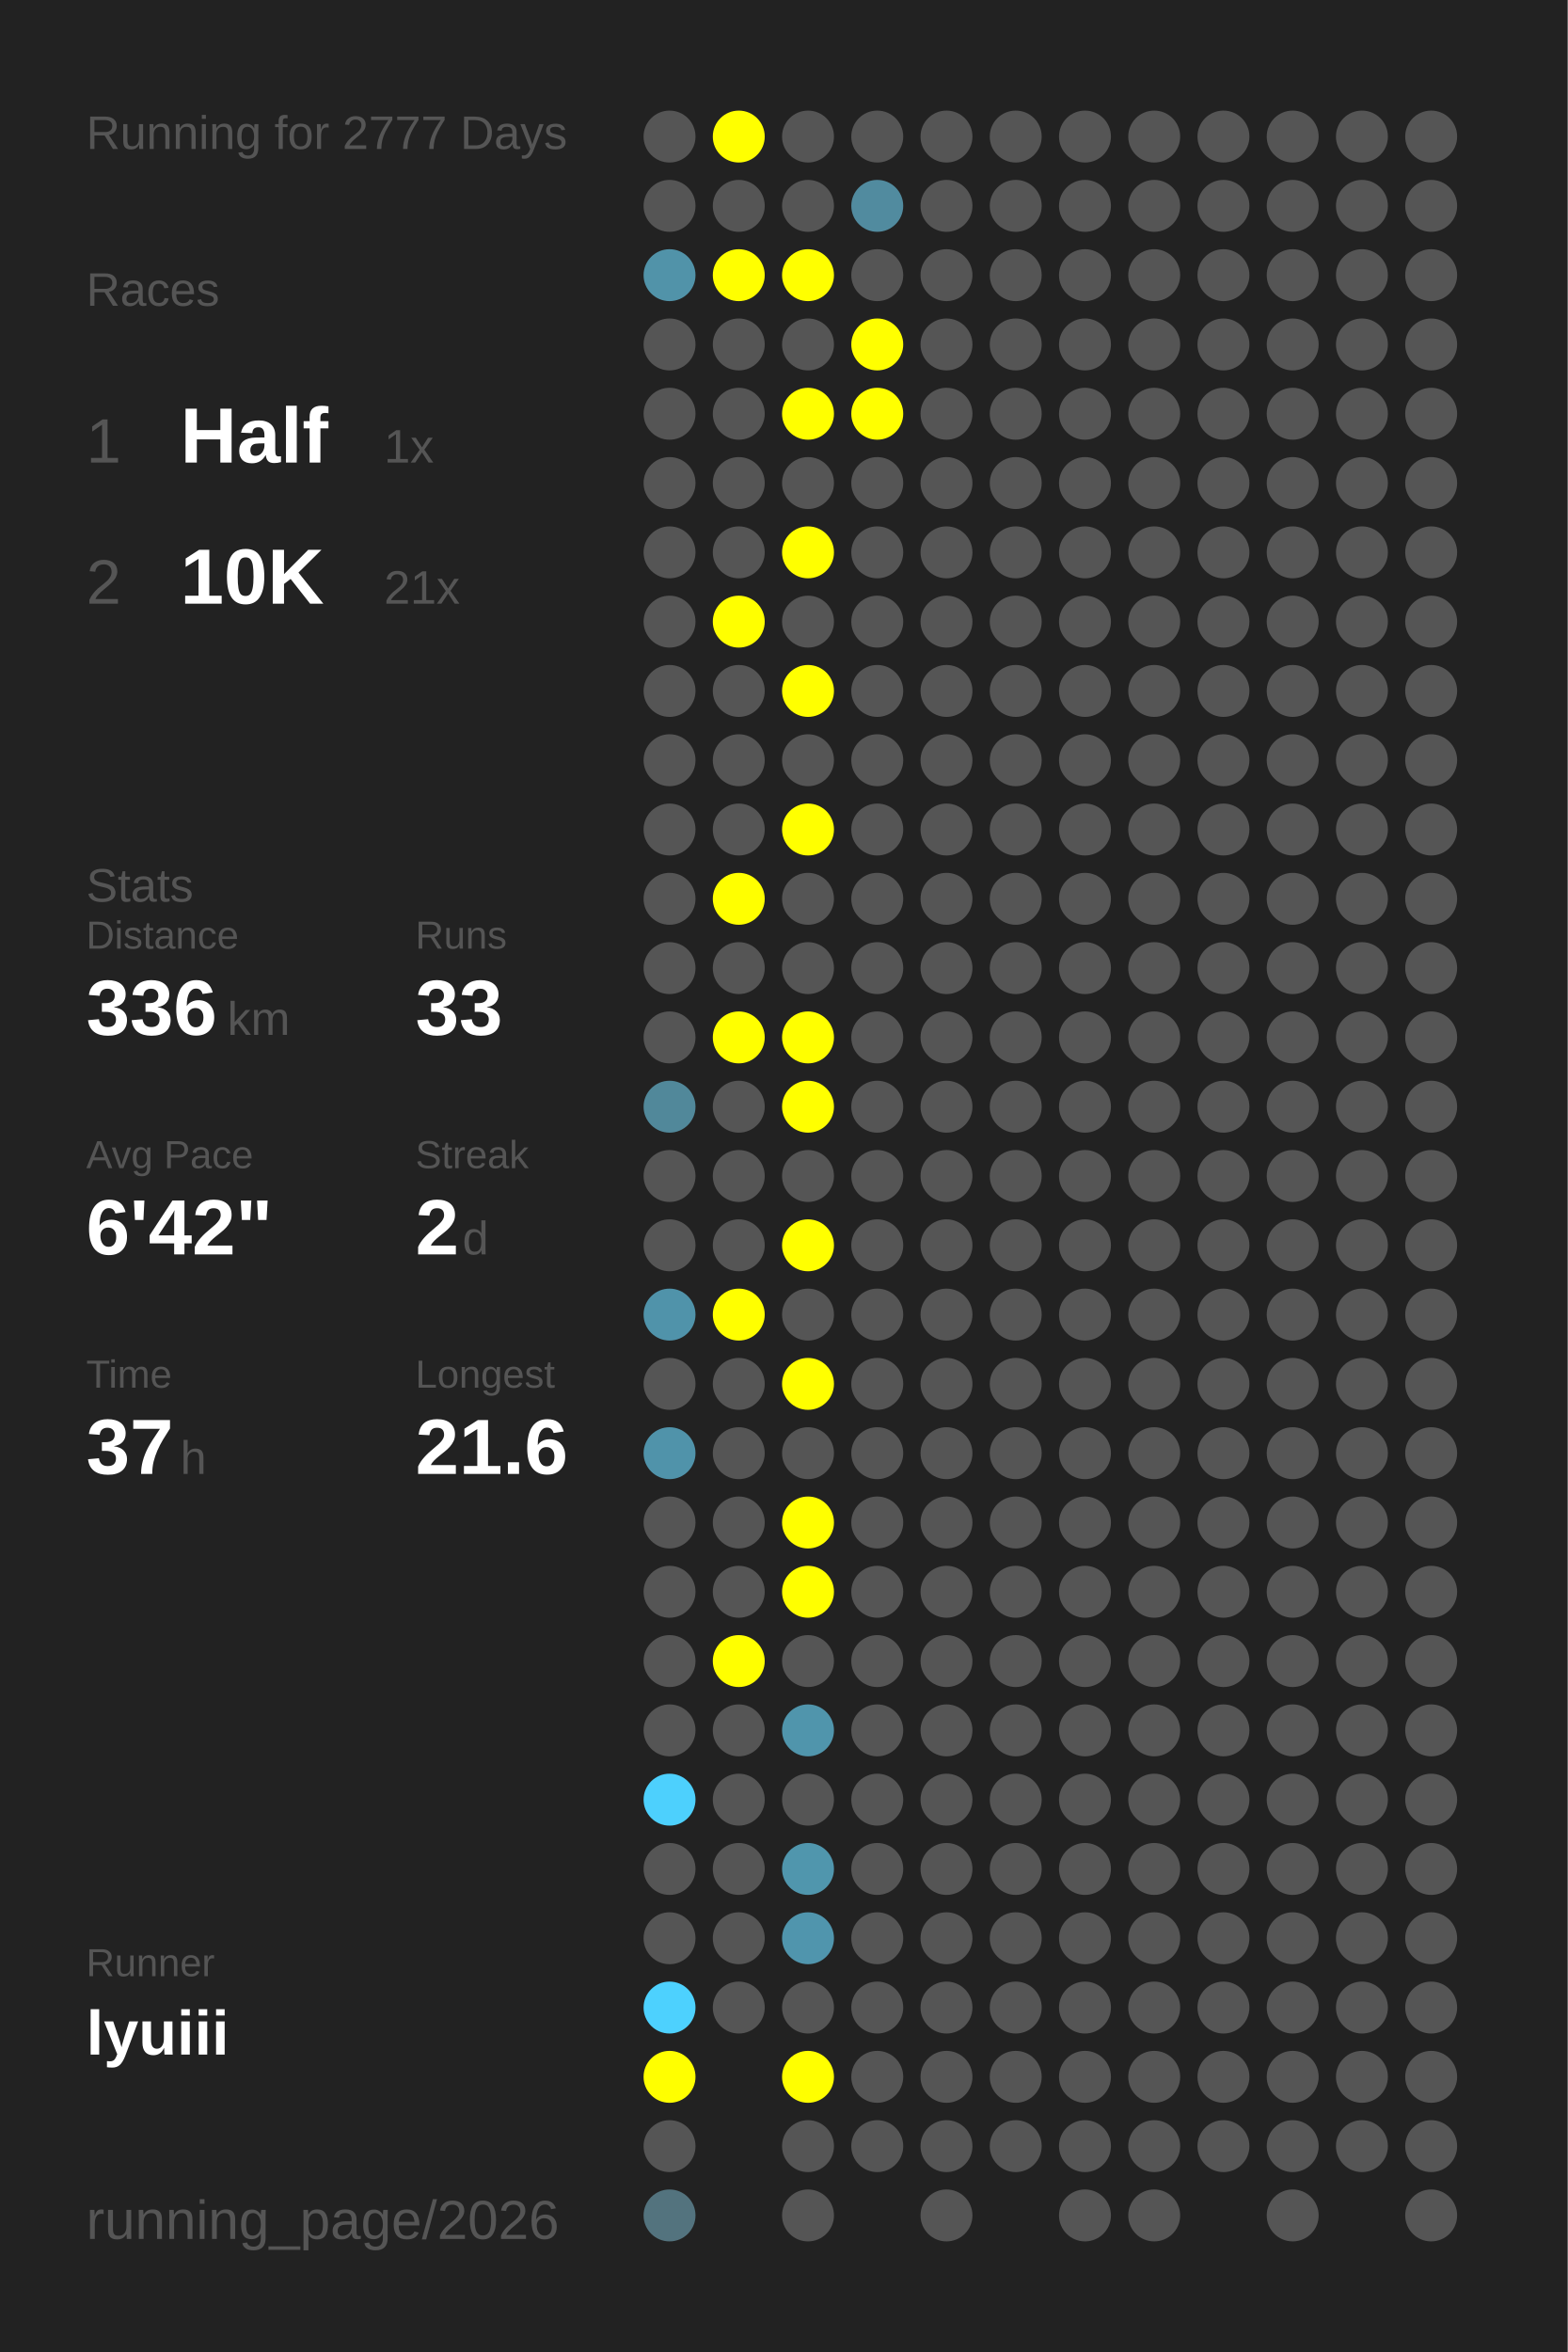
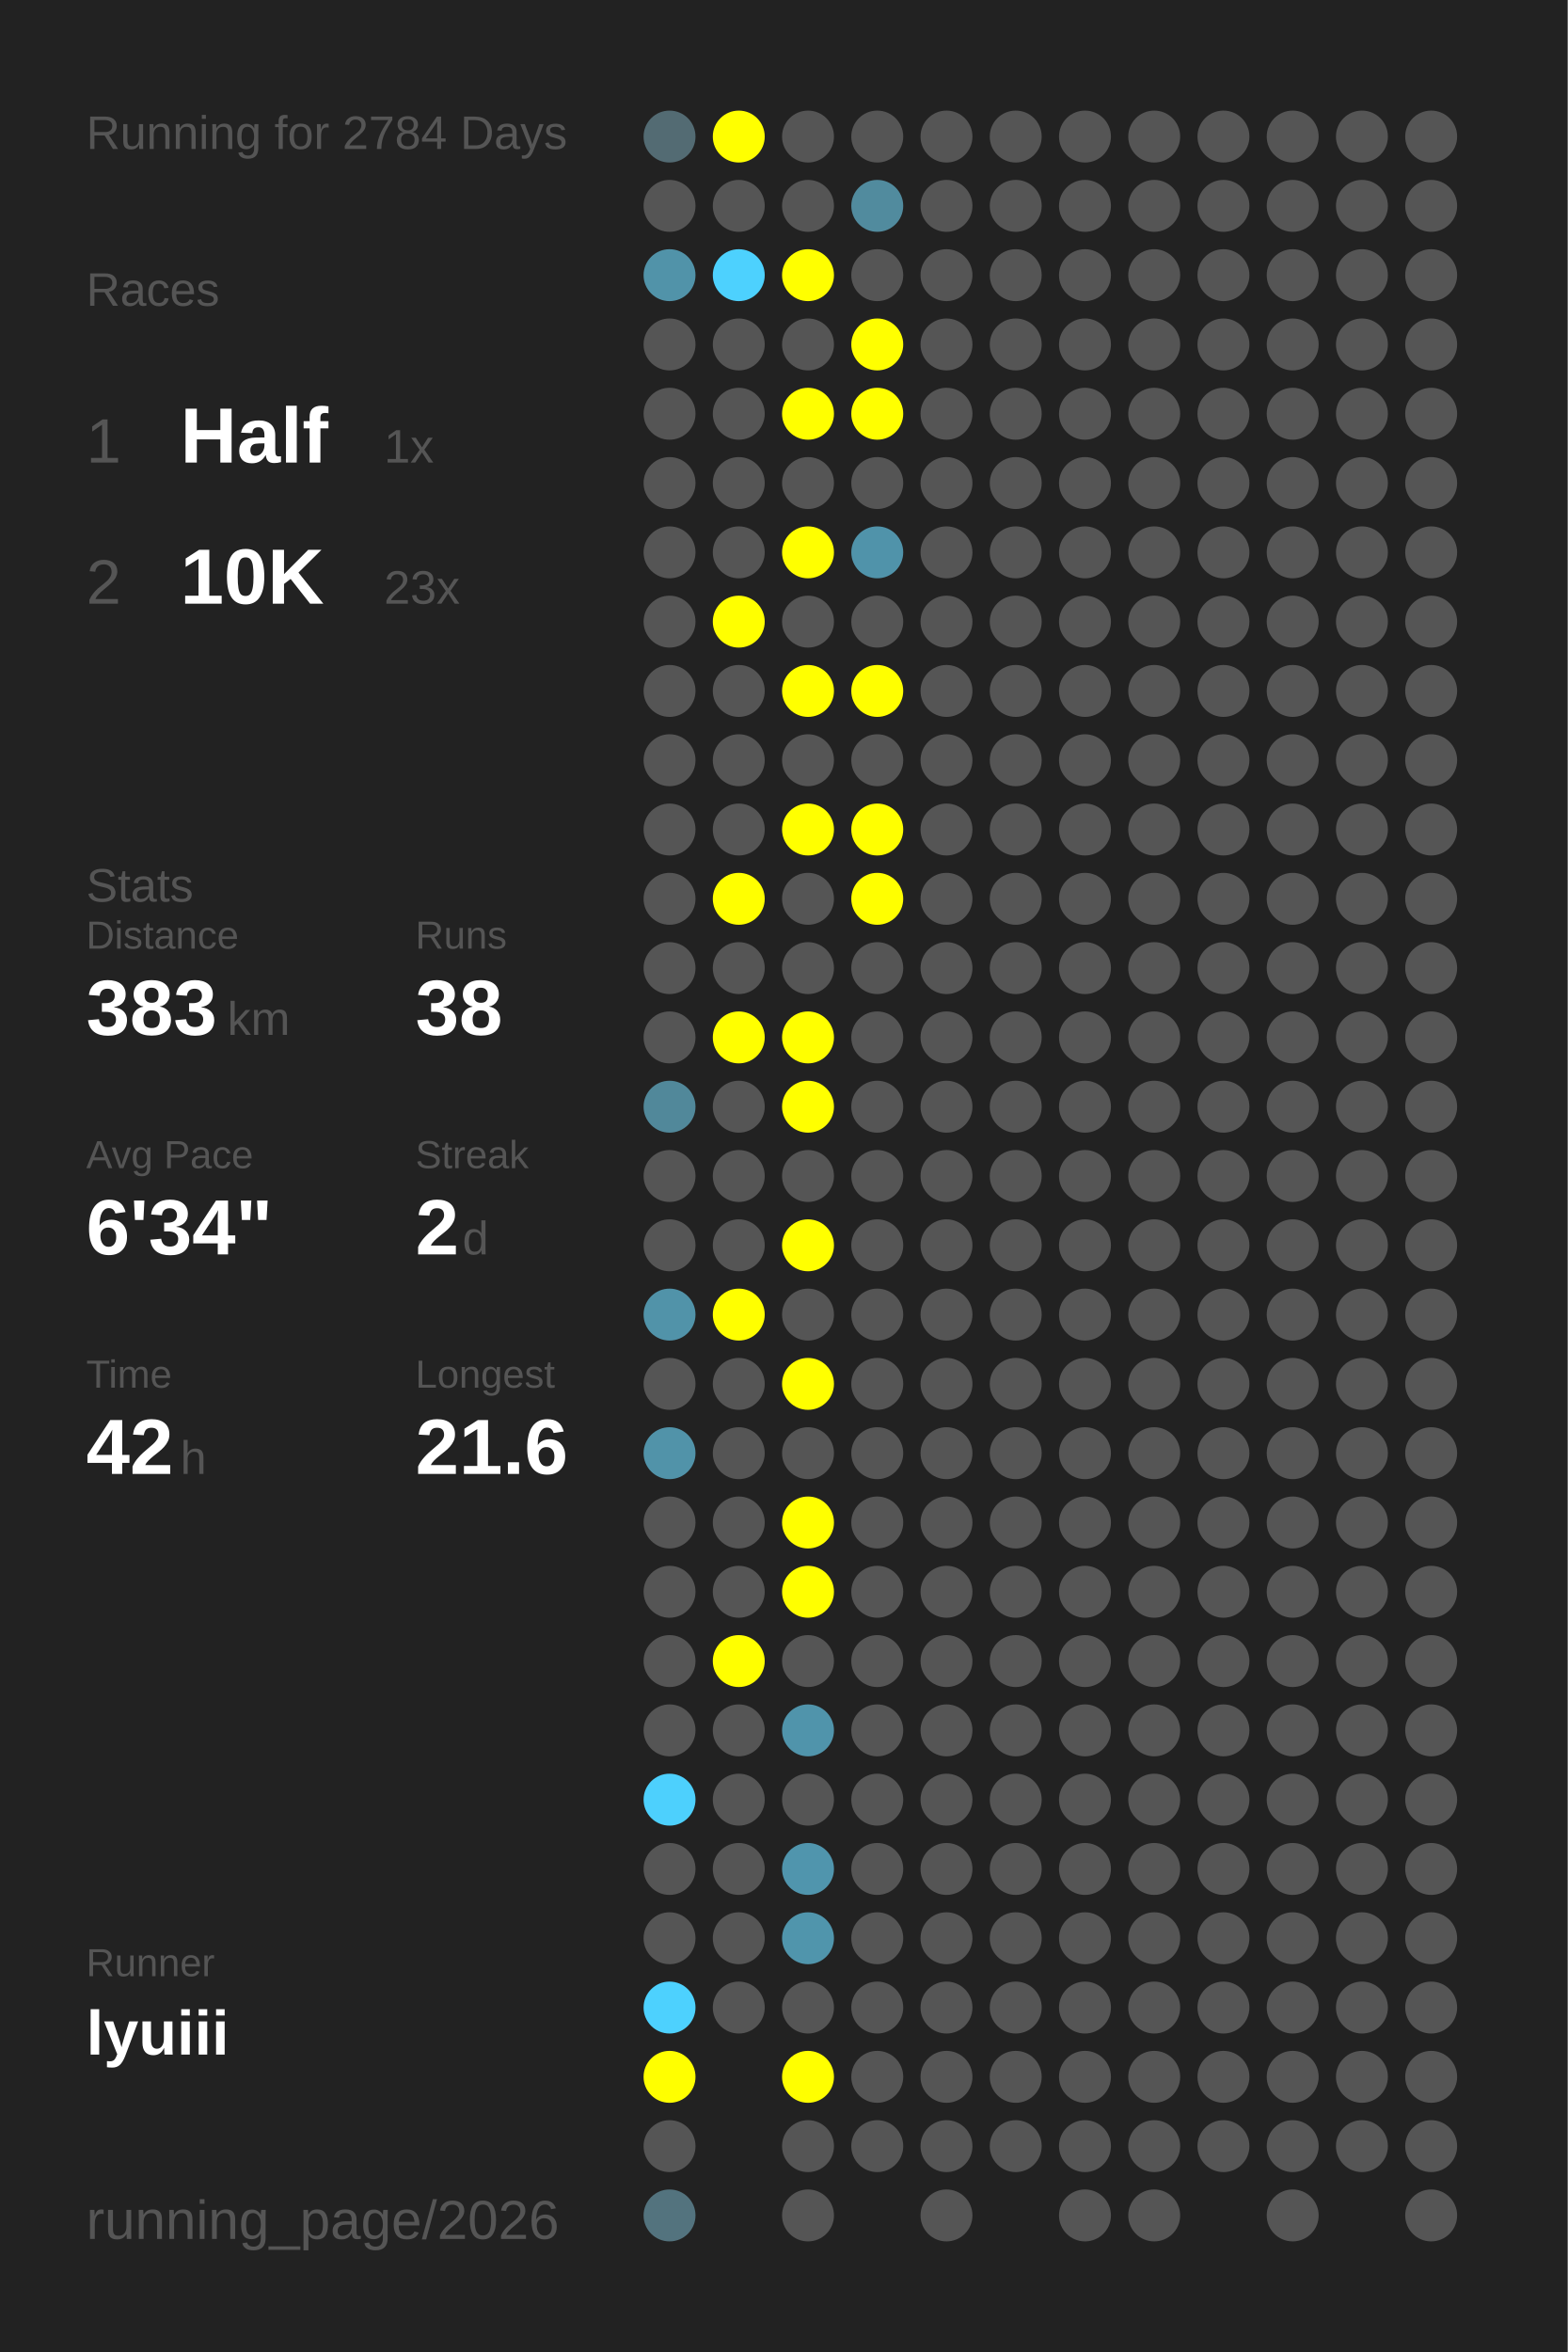
<svg xmlns="http://www.w3.org/2000/svg" baseProfile="full" height="300mm" version="1.1" viewBox="0,0,200,300" width="200mm">
  <defs />
  <rect fill="#222222" height="300" width="200" x="0" y="0" />
-   <text fill="#555555" style="font-size:6px; font-family:Arial;" x="11" y="19">Running for 2777 Days</text>
+   <text fill="#555555" style="font-size:6px; font-family:Arial;" x="11" y="19">Running for 2784 Days</text>
  <text fill="#555555" style="font-size:6px; font-family:Arial;" x="11" y="39">Races</text>
  <text fill="#555555" style="font-size:8px; font-family:Arial;" x="11" y="59">1</text>
  <text fill="#FFFFFF" style="font-size:10px; font-family:Arial; font-weight:bold;" x="23" y="59">Half</text>
  <text fill="#555555" style="font-size:6px; font-family:Arial;" x="49" y="59">1x</text>
  <text fill="#555555" style="font-size:8px; font-family:Arial;" x="11" y="77">2</text>
  <text fill="#FFFFFF" style="font-size:10px; font-family:Arial; font-weight:bold;" x="23" y="77">10K</text>
-   <text fill="#555555" style="font-size:6px; font-family:Arial;" x="49" y="77">21x</text>
+   <text fill="#555555" style="font-size:6px; font-family:Arial;" x="49" y="77">23x</text>
  <text fill="#555555" style="font-size:6px; font-family:Arial;" x="11" y="115">Stats</text>
  <text fill="#555555" style="font-size:5px; font-family:Arial;" x="11" y="121">Distance</text>
-   <text fill="#FFFFFF" style="font-size:10px; font-family:Arial; font-weight:bold;" x="11" y="132">336</text>
+   <text fill="#FFFFFF" style="font-size:10px; font-family:Arial; font-weight:bold;" x="11" y="132">383</text>
  <text fill="#555555" style="font-size:6px; font-family:Arial;" x="29" y="132">km</text>
  <text fill="#555555" style="font-size:5px; font-family:Arial;" x="53" y="121">Runs</text>
-   <text fill="#FFFFFF" style="font-size:10px; font-family:Arial; font-weight:bold;" x="53" y="132">33</text>
+   <text fill="#FFFFFF" style="font-size:10px; font-family:Arial; font-weight:bold;" x="53" y="132">38</text>
  <text fill="#555555" style="font-size:5px; font-family:Arial;" x="11" y="149">Avg Pace</text>
-   <text fill="#FFFFFF" style="font-size:10px; font-family:Arial; font-weight:bold;" x="11" y="160">6'42"</text>
+   <text fill="#FFFFFF" style="font-size:10px; font-family:Arial; font-weight:bold;" x="11" y="160">6'34"</text>
  <text fill="#555555" style="font-size:5px; font-family:Arial;" x="53" y="149">Streak</text>
  <text fill="#FFFFFF" style="font-size:10px; font-family:Arial; font-weight:bold;" x="53" y="160">2</text>
  <text fill="#555555" style="font-size:6px; font-family:Arial;" x="59" y="160">d</text>
  <text fill="#555555" style="font-size:5px; font-family:Arial;" x="11" y="177">Time</text>
-   <text fill="#FFFFFF" style="font-size:10px; font-family:Arial; font-weight:bold;" x="11" y="188">37</text>
+   <text fill="#FFFFFF" style="font-size:10px; font-family:Arial; font-weight:bold;" x="11" y="188">42</text>
  <text fill="#555555" style="font-size:6px; font-family:Arial;" x="23" y="188">h</text>
  <text fill="#555555" style="font-size:5px; font-family:Arial;" x="53" y="177">Longest</text>
  <text fill="#FFFFFF" style="font-size:10px; font-family:Arial; font-weight:bold;" x="53" y="188">21.6</text>
  <text fill="#555555" style="font-size:5px; font-family:Arial;" x="11" y="252.065">Runner</text>
  <text fill="#FFFFFF" style="font-size:8px; font-family:Arial; font-weight:bold;" x="11" y="262.065">lyuiii</text>
  <text fill="#555555" style="font-size:7px; font-family:Arial;" x="11" y="285.581">running_page/2026</text>
-   <circle cx="85.417" cy="17.419" fill="#555555" r="3.312" />
+   <circle cx="85.417" cy="17.419" fill="#536b73" r="3.312" />
  <circle cx="85.417" cy="26.258" fill="#555555" r="3.312" />
  <circle cx="85.417" cy="35.097" fill="#5193a9" r="3.312" />
  <circle cx="85.417" cy="43.935" fill="#555555" r="3.312" />
  <circle cx="85.417" cy="52.774" fill="#555555" r="3.312" />
  <circle cx="85.417" cy="61.613" fill="#555555" r="3.312" />
  <circle cx="85.417" cy="70.452" fill="#555555" r="3.312" />
  <circle cx="85.417" cy="79.29" fill="#555555" r="3.312" />
  <circle cx="85.417" cy="88.129" fill="#555555" r="3.312" />
  <circle cx="85.417" cy="96.968" fill="#555555" r="3.312" />
  <circle cx="85.417" cy="105.806" fill="#555555" r="3.312" />
  <circle cx="85.417" cy="114.645" fill="#555555" r="3.312" />
  <circle cx="85.417" cy="123.484" fill="#555555" r="3.312" />
  <circle cx="85.417" cy="132.323" fill="#555555" r="3.312" />
  <circle cx="85.417" cy="141.161" fill="#51889a" r="3.312" />
  <circle cx="85.417" cy="150" fill="#555555" r="3.312" />
  <circle cx="85.417" cy="158.839" fill="#555555" r="3.312" />
-   <circle cx="85.417" cy="167.677" fill="#5093aa" r="3.312" />
+   <circle cx="85.417" cy="167.677" fill="#5193a9" r="3.312" />
  <circle cx="85.417" cy="176.516" fill="#555555" r="3.312" />
-   <circle cx="85.417" cy="185.355" fill="#5093aa" r="3.312" />
+   <circle cx="85.417" cy="185.355" fill="#5193a9" r="3.312" />
  <circle cx="85.417" cy="194.194" fill="#555555" r="3.312" />
  <circle cx="85.417" cy="203.032" fill="#555555" r="3.312" />
  <circle cx="85.417" cy="211.871" fill="#555555" r="3.312" />
  <circle cx="85.417" cy="220.71" fill="#555555" r="3.312" />
  <circle cx="85.417" cy="229.548" fill="#4dd0fd" r="3.312" />
  <circle cx="85.417" cy="238.387" fill="#555555" r="3.312" />
  <circle cx="85.417" cy="247.226" fill="#555555" r="3.312" />
  <circle cx="85.417" cy="256.065" fill="#4dd1fe" r="3.312" />
  <circle cx="85.417" cy="264.903" fill="#FFFF00" r="3.312" />
  <circle cx="85.417" cy="273.742" fill="#555555" r="3.312" />
  <circle cx="85.417" cy="282.581" fill="#53737e" r="3.312" />
  <circle cx="94.25" cy="17.419" fill="#FFFF00" r="3.312" />
  <circle cx="94.25" cy="26.258" fill="#555555" r="3.312" />
-   <circle cx="94.25" cy="35.097" fill="#FFFF00" r="3.312" />
+   <circle cx="94.25" cy="35.097" fill="#4dd1fe" r="3.312" />
  <circle cx="94.25" cy="43.935" fill="#555555" r="3.312" />
  <circle cx="94.25" cy="52.774" fill="#555555" r="3.312" />
  <circle cx="94.25" cy="61.613" fill="#555555" r="3.312" />
  <circle cx="94.25" cy="70.452" fill="#555555" r="3.312" />
  <circle cx="94.25" cy="79.29" fill="#FFFF00" r="3.312" />
  <circle cx="94.25" cy="88.129" fill="#555555" r="3.312" />
  <circle cx="94.25" cy="96.968" fill="#555555" r="3.312" />
  <circle cx="94.25" cy="105.806" fill="#555555" r="3.312" />
  <circle cx="94.25" cy="114.645" fill="#FFFF00" r="3.312" />
  <circle cx="94.25" cy="123.484" fill="#555555" r="3.312" />
  <circle cx="94.25" cy="132.323" fill="#FFFF00" r="3.312" />
  <circle cx="94.25" cy="141.161" fill="#555555" r="3.312" />
  <circle cx="94.25" cy="150" fill="#555555" r="3.312" />
  <circle cx="94.25" cy="158.839" fill="#555555" r="3.312" />
  <circle cx="94.25" cy="167.677" fill="#FFFF00" r="3.312" />
  <circle cx="94.25" cy="176.516" fill="#555555" r="3.312" />
  <circle cx="94.25" cy="185.355" fill="#555555" r="3.312" />
  <circle cx="94.25" cy="194.194" fill="#555555" r="3.312" />
  <circle cx="94.25" cy="203.032" fill="#555555" r="3.312" />
  <circle cx="94.25" cy="211.871" fill="#FFFF00" r="3.312" />
  <circle cx="94.25" cy="220.71" fill="#555555" r="3.312" />
  <circle cx="94.25" cy="229.548" fill="#555555" r="3.312" />
  <circle cx="94.25" cy="238.387" fill="#555555" r="3.312" />
  <circle cx="94.25" cy="247.226" fill="#555555" r="3.312" />
  <circle cx="94.25" cy="256.065" fill="#555555" r="3.312" />
  <circle cx="103.083" cy="17.419" fill="#555555" r="3.312" />
  <circle cx="103.083" cy="26.258" fill="#555555" r="3.312" />
  <circle cx="103.083" cy="35.097" fill="#FFFF00" r="3.312" />
  <circle cx="103.083" cy="43.935" fill="#555555" r="3.312" />
  <circle cx="103.083" cy="52.774" fill="#FFFF00" r="3.312" />
  <circle cx="103.083" cy="61.613" fill="#555555" r="3.312" />
  <circle cx="103.083" cy="70.452" fill="#FFFF00" r="3.312" />
  <circle cx="103.083" cy="79.29" fill="#555555" r="3.312" />
  <circle cx="103.083" cy="88.129" fill="#FFFF00" r="3.312" />
  <circle cx="103.083" cy="96.968" fill="#555555" r="3.312" />
  <circle cx="103.083" cy="105.806" fill="#FFFF00" r="3.312" />
  <circle cx="103.083" cy="114.645" fill="#555555" r="3.312" />
  <circle cx="103.083" cy="123.484" fill="#555555" r="3.312" />
  <circle cx="103.083" cy="132.323" fill="#FFFF00" r="3.312" />
  <circle cx="103.083" cy="141.161" fill="#FFFF00" r="3.312" />
  <circle cx="103.083" cy="150" fill="#555555" r="3.312" />
  <circle cx="103.083" cy="158.839" fill="#FFFF00" r="3.312" />
  <circle cx="103.083" cy="167.677" fill="#555555" r="3.312" />
  <circle cx="103.083" cy="176.516" fill="#FFFF00" r="3.312" />
  <circle cx="103.083" cy="185.355" fill="#555555" r="3.312" />
  <circle cx="103.083" cy="194.194" fill="#FFFF00" r="3.312" />
  <circle cx="103.083" cy="203.032" fill="#FFFF00" r="3.312" />
  <circle cx="103.083" cy="211.871" fill="#555555" r="3.312" />
-   <circle cx="103.083" cy="220.71" fill="#5095ac" r="3.312" />
+   <circle cx="103.083" cy="220.71" fill="#5094ab" r="3.312" />
  <circle cx="103.083" cy="229.548" fill="#555555" r="3.312" />
-   <circle cx="103.083" cy="238.387" fill="#5096ad" r="3.312" />
-   <circle cx="103.083" cy="247.226" fill="#5095ad" r="3.312" />
+   <circle cx="103.083" cy="238.387" fill="#5095ad" r="3.312" />
+   <circle cx="103.083" cy="247.226" fill="#5095ac" r="3.312" />
  <circle cx="103.083" cy="256.065" fill="#555555" r="3.312" />
  <circle cx="103.083" cy="264.903" fill="#FFFF00" r="3.312" />
  <circle cx="103.083" cy="273.742" fill="#555555" r="3.312" />
  <circle cx="103.083" cy="282.581" fill="#555555" r="3.312" />
  <circle cx="111.917" cy="17.419" fill="#555555" r="3.312" />
-   <circle cx="111.917" cy="26.258" fill="#518b9f" r="3.312" />
+   <circle cx="111.917" cy="26.258" fill="#518b9e" r="3.312" />
  <circle cx="111.917" cy="35.097" fill="#555555" r="3.312" />
  <circle cx="111.917" cy="43.935" fill="#FFFF00" r="3.312" />
  <circle cx="111.917" cy="52.774" fill="#FFFF00" r="3.312" />
  <circle cx="111.917" cy="61.613" fill="#555555" r="3.312" />
-   <circle cx="111.917" cy="70.452" fill="#555555" r="3.312" />
+   <circle cx="111.917" cy="70.452" fill="#5093aa" r="3.312" />
  <circle cx="111.917" cy="79.29" fill="#555555" r="3.312" />
-   <circle cx="111.917" cy="88.129" fill="#555555" r="3.312" />
+   <circle cx="111.917" cy="88.129" fill="#FFFF00" r="3.312" />
  <circle cx="111.917" cy="96.968" fill="#555555" r="3.312" />
-   <circle cx="111.917" cy="105.806" fill="#555555" r="3.312" />
-   <circle cx="111.917" cy="114.645" fill="#555555" r="3.312" />
+   <circle cx="111.917" cy="105.806" fill="#FFFF00" r="3.312" />
+   <circle cx="111.917" cy="114.645" fill="#FFFF00" r="3.312" />
  <circle cx="111.917" cy="123.484" fill="#555555" r="3.312" />
  <circle cx="111.917" cy="132.323" fill="#555555" r="3.312" />
  <circle cx="111.917" cy="141.161" fill="#555555" r="3.312" />
  <circle cx="111.917" cy="150" fill="#555555" r="3.312" />
  <circle cx="111.917" cy="158.839" fill="#555555" r="3.312" />
  <circle cx="111.917" cy="167.677" fill="#555555" r="3.312" />
  <circle cx="111.917" cy="176.516" fill="#555555" r="3.312" />
  <circle cx="111.917" cy="185.355" fill="#555555" r="3.312" />
  <circle cx="111.917" cy="194.194" fill="#555555" r="3.312" />
  <circle cx="111.917" cy="203.032" fill="#555555" r="3.312" />
  <circle cx="111.917" cy="211.871" fill="#555555" r="3.312" />
  <circle cx="111.917" cy="220.71" fill="#555555" r="3.312" />
  <circle cx="111.917" cy="229.548" fill="#555555" r="3.312" />
  <circle cx="111.917" cy="238.387" fill="#555555" r="3.312" />
  <circle cx="111.917" cy="247.226" fill="#555555" r="3.312" />
  <circle cx="111.917" cy="256.065" fill="#555555" r="3.312" />
  <circle cx="111.917" cy="264.903" fill="#555555" r="3.312" />
  <circle cx="111.917" cy="273.742" fill="#555555" r="3.312" />
  <circle cx="120.75" cy="17.419" fill="#555555" r="3.312" />
  <circle cx="120.75" cy="26.258" fill="#555555" r="3.312" />
  <circle cx="120.75" cy="35.097" fill="#555555" r="3.312" />
  <circle cx="120.75" cy="43.935" fill="#555555" r="3.312" />
  <circle cx="120.75" cy="52.774" fill="#555555" r="3.312" />
  <circle cx="120.75" cy="61.613" fill="#555555" r="3.312" />
  <circle cx="120.75" cy="70.452" fill="#555555" r="3.312" />
  <circle cx="120.75" cy="79.29" fill="#555555" r="3.312" />
  <circle cx="120.75" cy="88.129" fill="#555555" r="3.312" />
  <circle cx="120.75" cy="96.968" fill="#555555" r="3.312" />
  <circle cx="120.75" cy="105.806" fill="#555555" r="3.312" />
  <circle cx="120.75" cy="114.645" fill="#555555" r="3.312" />
  <circle cx="120.75" cy="123.484" fill="#555555" r="3.312" />
  <circle cx="120.75" cy="132.323" fill="#555555" r="3.312" />
  <circle cx="120.75" cy="141.161" fill="#555555" r="3.312" />
  <circle cx="120.75" cy="150" fill="#555555" r="3.312" />
  <circle cx="120.75" cy="158.839" fill="#555555" r="3.312" />
  <circle cx="120.75" cy="167.677" fill="#555555" r="3.312" />
  <circle cx="120.75" cy="176.516" fill="#555555" r="3.312" />
  <circle cx="120.75" cy="185.355" fill="#555555" r="3.312" />
  <circle cx="120.75" cy="194.194" fill="#555555" r="3.312" />
  <circle cx="120.75" cy="203.032" fill="#555555" r="3.312" />
  <circle cx="120.75" cy="211.871" fill="#555555" r="3.312" />
  <circle cx="120.75" cy="220.71" fill="#555555" r="3.312" />
  <circle cx="120.75" cy="229.548" fill="#555555" r="3.312" />
  <circle cx="120.75" cy="238.387" fill="#555555" r="3.312" />
  <circle cx="120.75" cy="247.226" fill="#555555" r="3.312" />
  <circle cx="120.75" cy="256.065" fill="#555555" r="3.312" />
  <circle cx="120.75" cy="264.903" fill="#555555" r="3.312" />
  <circle cx="120.75" cy="273.742" fill="#555555" r="3.312" />
  <circle cx="120.75" cy="282.581" fill="#555555" r="3.312" />
  <circle cx="129.583" cy="17.419" fill="#555555" r="3.312" />
  <circle cx="129.583" cy="26.258" fill="#555555" r="3.312" />
  <circle cx="129.583" cy="35.097" fill="#555555" r="3.312" />
  <circle cx="129.583" cy="43.935" fill="#555555" r="3.312" />
  <circle cx="129.583" cy="52.774" fill="#555555" r="3.312" />
  <circle cx="129.583" cy="61.613" fill="#555555" r="3.312" />
  <circle cx="129.583" cy="70.452" fill="#555555" r="3.312" />
  <circle cx="129.583" cy="79.29" fill="#555555" r="3.312" />
  <circle cx="129.583" cy="88.129" fill="#555555" r="3.312" />
  <circle cx="129.583" cy="96.968" fill="#555555" r="3.312" />
  <circle cx="129.583" cy="105.806" fill="#555555" r="3.312" />
  <circle cx="129.583" cy="114.645" fill="#555555" r="3.312" />
  <circle cx="129.583" cy="123.484" fill="#555555" r="3.312" />
  <circle cx="129.583" cy="132.323" fill="#555555" r="3.312" />
  <circle cx="129.583" cy="141.161" fill="#555555" r="3.312" />
  <circle cx="129.583" cy="150" fill="#555555" r="3.312" />
  <circle cx="129.583" cy="158.839" fill="#555555" r="3.312" />
  <circle cx="129.583" cy="167.677" fill="#555555" r="3.312" />
  <circle cx="129.583" cy="176.516" fill="#555555" r="3.312" />
  <circle cx="129.583" cy="185.355" fill="#555555" r="3.312" />
  <circle cx="129.583" cy="194.194" fill="#555555" r="3.312" />
  <circle cx="129.583" cy="203.032" fill="#555555" r="3.312" />
  <circle cx="129.583" cy="211.871" fill="#555555" r="3.312" />
  <circle cx="129.583" cy="220.71" fill="#555555" r="3.312" />
  <circle cx="129.583" cy="229.548" fill="#555555" r="3.312" />
  <circle cx="129.583" cy="238.387" fill="#555555" r="3.312" />
  <circle cx="129.583" cy="247.226" fill="#555555" r="3.312" />
  <circle cx="129.583" cy="256.065" fill="#555555" r="3.312" />
  <circle cx="129.583" cy="264.903" fill="#555555" r="3.312" />
  <circle cx="129.583" cy="273.742" fill="#555555" r="3.312" />
  <circle cx="138.417" cy="17.419" fill="#555555" r="3.312" />
  <circle cx="138.417" cy="26.258" fill="#555555" r="3.312" />
  <circle cx="138.417" cy="35.097" fill="#555555" r="3.312" />
  <circle cx="138.417" cy="43.935" fill="#555555" r="3.312" />
  <circle cx="138.417" cy="52.774" fill="#555555" r="3.312" />
  <circle cx="138.417" cy="61.613" fill="#555555" r="3.312" />
  <circle cx="138.417" cy="70.452" fill="#555555" r="3.312" />
  <circle cx="138.417" cy="79.29" fill="#555555" r="3.312" />
  <circle cx="138.417" cy="88.129" fill="#555555" r="3.312" />
  <circle cx="138.417" cy="96.968" fill="#555555" r="3.312" />
  <circle cx="138.417" cy="105.806" fill="#555555" r="3.312" />
  <circle cx="138.417" cy="114.645" fill="#555555" r="3.312" />
  <circle cx="138.417" cy="123.484" fill="#555555" r="3.312" />
  <circle cx="138.417" cy="132.323" fill="#555555" r="3.312" />
  <circle cx="138.417" cy="141.161" fill="#555555" r="3.312" />
  <circle cx="138.417" cy="150" fill="#555555" r="3.312" />
  <circle cx="138.417" cy="158.839" fill="#555555" r="3.312" />
  <circle cx="138.417" cy="167.677" fill="#555555" r="3.312" />
  <circle cx="138.417" cy="176.516" fill="#555555" r="3.312" />
  <circle cx="138.417" cy="185.355" fill="#555555" r="3.312" />
  <circle cx="138.417" cy="194.194" fill="#555555" r="3.312" />
  <circle cx="138.417" cy="203.032" fill="#555555" r="3.312" />
  <circle cx="138.417" cy="211.871" fill="#555555" r="3.312" />
  <circle cx="138.417" cy="220.71" fill="#555555" r="3.312" />
  <circle cx="138.417" cy="229.548" fill="#555555" r="3.312" />
  <circle cx="138.417" cy="238.387" fill="#555555" r="3.312" />
  <circle cx="138.417" cy="247.226" fill="#555555" r="3.312" />
  <circle cx="138.417" cy="256.065" fill="#555555" r="3.312" />
  <circle cx="138.417" cy="264.903" fill="#555555" r="3.312" />
  <circle cx="138.417" cy="273.742" fill="#555555" r="3.312" />
  <circle cx="138.417" cy="282.581" fill="#555555" r="3.312" />
  <circle cx="147.25" cy="17.419" fill="#555555" r="3.312" />
  <circle cx="147.25" cy="26.258" fill="#555555" r="3.312" />
  <circle cx="147.25" cy="35.097" fill="#555555" r="3.312" />
  <circle cx="147.25" cy="43.935" fill="#555555" r="3.312" />
  <circle cx="147.25" cy="52.774" fill="#555555" r="3.312" />
  <circle cx="147.25" cy="61.613" fill="#555555" r="3.312" />
  <circle cx="147.25" cy="70.452" fill="#555555" r="3.312" />
  <circle cx="147.25" cy="79.29" fill="#555555" r="3.312" />
  <circle cx="147.25" cy="88.129" fill="#555555" r="3.312" />
  <circle cx="147.25" cy="96.968" fill="#555555" r="3.312" />
  <circle cx="147.25" cy="105.806" fill="#555555" r="3.312" />
  <circle cx="147.25" cy="114.645" fill="#555555" r="3.312" />
  <circle cx="147.25" cy="123.484" fill="#555555" r="3.312" />
  <circle cx="147.25" cy="132.323" fill="#555555" r="3.312" />
  <circle cx="147.25" cy="141.161" fill="#555555" r="3.312" />
  <circle cx="147.25" cy="150" fill="#555555" r="3.312" />
  <circle cx="147.25" cy="158.839" fill="#555555" r="3.312" />
  <circle cx="147.25" cy="167.677" fill="#555555" r="3.312" />
  <circle cx="147.25" cy="176.516" fill="#555555" r="3.312" />
  <circle cx="147.25" cy="185.355" fill="#555555" r="3.312" />
  <circle cx="147.25" cy="194.194" fill="#555555" r="3.312" />
  <circle cx="147.25" cy="203.032" fill="#555555" r="3.312" />
  <circle cx="147.25" cy="211.871" fill="#555555" r="3.312" />
  <circle cx="147.25" cy="220.71" fill="#555555" r="3.312" />
  <circle cx="147.25" cy="229.548" fill="#555555" r="3.312" />
  <circle cx="147.25" cy="238.387" fill="#555555" r="3.312" />
  <circle cx="147.25" cy="247.226" fill="#555555" r="3.312" />
  <circle cx="147.25" cy="256.065" fill="#555555" r="3.312" />
  <circle cx="147.25" cy="264.903" fill="#555555" r="3.312" />
  <circle cx="147.25" cy="273.742" fill="#555555" r="3.312" />
  <circle cx="147.25" cy="282.581" fill="#555555" r="3.312" />
  <circle cx="156.083" cy="17.419" fill="#555555" r="3.312" />
  <circle cx="156.083" cy="26.258" fill="#555555" r="3.312" />
  <circle cx="156.083" cy="35.097" fill="#555555" r="3.312" />
  <circle cx="156.083" cy="43.935" fill="#555555" r="3.312" />
  <circle cx="156.083" cy="52.774" fill="#555555" r="3.312" />
  <circle cx="156.083" cy="61.613" fill="#555555" r="3.312" />
  <circle cx="156.083" cy="70.452" fill="#555555" r="3.312" />
  <circle cx="156.083" cy="79.29" fill="#555555" r="3.312" />
  <circle cx="156.083" cy="88.129" fill="#555555" r="3.312" />
  <circle cx="156.083" cy="96.968" fill="#555555" r="3.312" />
  <circle cx="156.083" cy="105.806" fill="#555555" r="3.312" />
  <circle cx="156.083" cy="114.645" fill="#555555" r="3.312" />
  <circle cx="156.083" cy="123.484" fill="#555555" r="3.312" />
  <circle cx="156.083" cy="132.323" fill="#555555" r="3.312" />
  <circle cx="156.083" cy="141.161" fill="#555555" r="3.312" />
  <circle cx="156.083" cy="150" fill="#555555" r="3.312" />
  <circle cx="156.083" cy="158.839" fill="#555555" r="3.312" />
  <circle cx="156.083" cy="167.677" fill="#555555" r="3.312" />
  <circle cx="156.083" cy="176.516" fill="#555555" r="3.312" />
  <circle cx="156.083" cy="185.355" fill="#555555" r="3.312" />
  <circle cx="156.083" cy="194.194" fill="#555555" r="3.312" />
  <circle cx="156.083" cy="203.032" fill="#555555" r="3.312" />
  <circle cx="156.083" cy="211.871" fill="#555555" r="3.312" />
  <circle cx="156.083" cy="220.71" fill="#555555" r="3.312" />
  <circle cx="156.083" cy="229.548" fill="#555555" r="3.312" />
  <circle cx="156.083" cy="238.387" fill="#555555" r="3.312" />
  <circle cx="156.083" cy="247.226" fill="#555555" r="3.312" />
  <circle cx="156.083" cy="256.065" fill="#555555" r="3.312" />
  <circle cx="156.083" cy="264.903" fill="#555555" r="3.312" />
  <circle cx="156.083" cy="273.742" fill="#555555" r="3.312" />
  <circle cx="164.917" cy="17.419" fill="#555555" r="3.312" />
  <circle cx="164.917" cy="26.258" fill="#555555" r="3.312" />
  <circle cx="164.917" cy="35.097" fill="#555555" r="3.312" />
  <circle cx="164.917" cy="43.935" fill="#555555" r="3.312" />
  <circle cx="164.917" cy="52.774" fill="#555555" r="3.312" />
  <circle cx="164.917" cy="61.613" fill="#555555" r="3.312" />
  <circle cx="164.917" cy="70.452" fill="#555555" r="3.312" />
  <circle cx="164.917" cy="79.29" fill="#555555" r="3.312" />
  <circle cx="164.917" cy="88.129" fill="#555555" r="3.312" />
  <circle cx="164.917" cy="96.968" fill="#555555" r="3.312" />
  <circle cx="164.917" cy="105.806" fill="#555555" r="3.312" />
  <circle cx="164.917" cy="114.645" fill="#555555" r="3.312" />
  <circle cx="164.917" cy="123.484" fill="#555555" r="3.312" />
  <circle cx="164.917" cy="132.323" fill="#555555" r="3.312" />
  <circle cx="164.917" cy="141.161" fill="#555555" r="3.312" />
  <circle cx="164.917" cy="150" fill="#555555" r="3.312" />
  <circle cx="164.917" cy="158.839" fill="#555555" r="3.312" />
  <circle cx="164.917" cy="167.677" fill="#555555" r="3.312" />
  <circle cx="164.917" cy="176.516" fill="#555555" r="3.312" />
  <circle cx="164.917" cy="185.355" fill="#555555" r="3.312" />
  <circle cx="164.917" cy="194.194" fill="#555555" r="3.312" />
  <circle cx="164.917" cy="203.032" fill="#555555" r="3.312" />
  <circle cx="164.917" cy="211.871" fill="#555555" r="3.312" />
  <circle cx="164.917" cy="220.71" fill="#555555" r="3.312" />
  <circle cx="164.917" cy="229.548" fill="#555555" r="3.312" />
  <circle cx="164.917" cy="238.387" fill="#555555" r="3.312" />
  <circle cx="164.917" cy="247.226" fill="#555555" r="3.312" />
  <circle cx="164.917" cy="256.065" fill="#555555" r="3.312" />
  <circle cx="164.917" cy="264.903" fill="#555555" r="3.312" />
  <circle cx="164.917" cy="273.742" fill="#555555" r="3.312" />
  <circle cx="164.917" cy="282.581" fill="#555555" r="3.312" />
  <circle cx="173.75" cy="17.419" fill="#555555" r="3.312" />
  <circle cx="173.75" cy="26.258" fill="#555555" r="3.312" />
  <circle cx="173.75" cy="35.097" fill="#555555" r="3.312" />
  <circle cx="173.75" cy="43.935" fill="#555555" r="3.312" />
  <circle cx="173.75" cy="52.774" fill="#555555" r="3.312" />
  <circle cx="173.75" cy="61.613" fill="#555555" r="3.312" />
  <circle cx="173.75" cy="70.452" fill="#555555" r="3.312" />
  <circle cx="173.75" cy="79.29" fill="#555555" r="3.312" />
  <circle cx="173.75" cy="88.129" fill="#555555" r="3.312" />
  <circle cx="173.75" cy="96.968" fill="#555555" r="3.312" />
  <circle cx="173.75" cy="105.806" fill="#555555" r="3.312" />
  <circle cx="173.75" cy="114.645" fill="#555555" r="3.312" />
  <circle cx="173.75" cy="123.484" fill="#555555" r="3.312" />
  <circle cx="173.75" cy="132.323" fill="#555555" r="3.312" />
  <circle cx="173.75" cy="141.161" fill="#555555" r="3.312" />
  <circle cx="173.75" cy="150" fill="#555555" r="3.312" />
  <circle cx="173.75" cy="158.839" fill="#555555" r="3.312" />
  <circle cx="173.75" cy="167.677" fill="#555555" r="3.312" />
  <circle cx="173.75" cy="176.516" fill="#555555" r="3.312" />
  <circle cx="173.75" cy="185.355" fill="#555555" r="3.312" />
  <circle cx="173.75" cy="194.194" fill="#555555" r="3.312" />
  <circle cx="173.75" cy="203.032" fill="#555555" r="3.312" />
  <circle cx="173.75" cy="211.871" fill="#555555" r="3.312" />
  <circle cx="173.75" cy="220.71" fill="#555555" r="3.312" />
  <circle cx="173.75" cy="229.548" fill="#555555" r="3.312" />
  <circle cx="173.75" cy="238.387" fill="#555555" r="3.312" />
  <circle cx="173.75" cy="247.226" fill="#555555" r="3.312" />
  <circle cx="173.75" cy="256.065" fill="#555555" r="3.312" />
  <circle cx="173.75" cy="264.903" fill="#555555" r="3.312" />
  <circle cx="173.75" cy="273.742" fill="#555555" r="3.312" />
  <circle cx="182.583" cy="17.419" fill="#555555" r="3.312" />
  <circle cx="182.583" cy="26.258" fill="#555555" r="3.312" />
  <circle cx="182.583" cy="35.097" fill="#555555" r="3.312" />
  <circle cx="182.583" cy="43.935" fill="#555555" r="3.312" />
  <circle cx="182.583" cy="52.774" fill="#555555" r="3.312" />
  <circle cx="182.583" cy="61.613" fill="#555555" r="3.312" />
  <circle cx="182.583" cy="70.452" fill="#555555" r="3.312" />
  <circle cx="182.583" cy="79.29" fill="#555555" r="3.312" />
  <circle cx="182.583" cy="88.129" fill="#555555" r="3.312" />
  <circle cx="182.583" cy="96.968" fill="#555555" r="3.312" />
  <circle cx="182.583" cy="105.806" fill="#555555" r="3.312" />
  <circle cx="182.583" cy="114.645" fill="#555555" r="3.312" />
  <circle cx="182.583" cy="123.484" fill="#555555" r="3.312" />
  <circle cx="182.583" cy="132.323" fill="#555555" r="3.312" />
  <circle cx="182.583" cy="141.161" fill="#555555" r="3.312" />
  <circle cx="182.583" cy="150" fill="#555555" r="3.312" />
  <circle cx="182.583" cy="158.839" fill="#555555" r="3.312" />
  <circle cx="182.583" cy="167.677" fill="#555555" r="3.312" />
  <circle cx="182.583" cy="176.516" fill="#555555" r="3.312" />
  <circle cx="182.583" cy="185.355" fill="#555555" r="3.312" />
  <circle cx="182.583" cy="194.194" fill="#555555" r="3.312" />
  <circle cx="182.583" cy="203.032" fill="#555555" r="3.312" />
  <circle cx="182.583" cy="211.871" fill="#555555" r="3.312" />
  <circle cx="182.583" cy="220.71" fill="#555555" r="3.312" />
  <circle cx="182.583" cy="229.548" fill="#555555" r="3.312" />
  <circle cx="182.583" cy="238.387" fill="#555555" r="3.312" />
  <circle cx="182.583" cy="247.226" fill="#555555" r="3.312" />
  <circle cx="182.583" cy="256.065" fill="#555555" r="3.312" />
  <circle cx="182.583" cy="264.903" fill="#555555" r="3.312" />
  <circle cx="182.583" cy="273.742" fill="#555555" r="3.312" />
  <circle cx="182.583" cy="282.581" fill="#555555" r="3.312" />
</svg>
